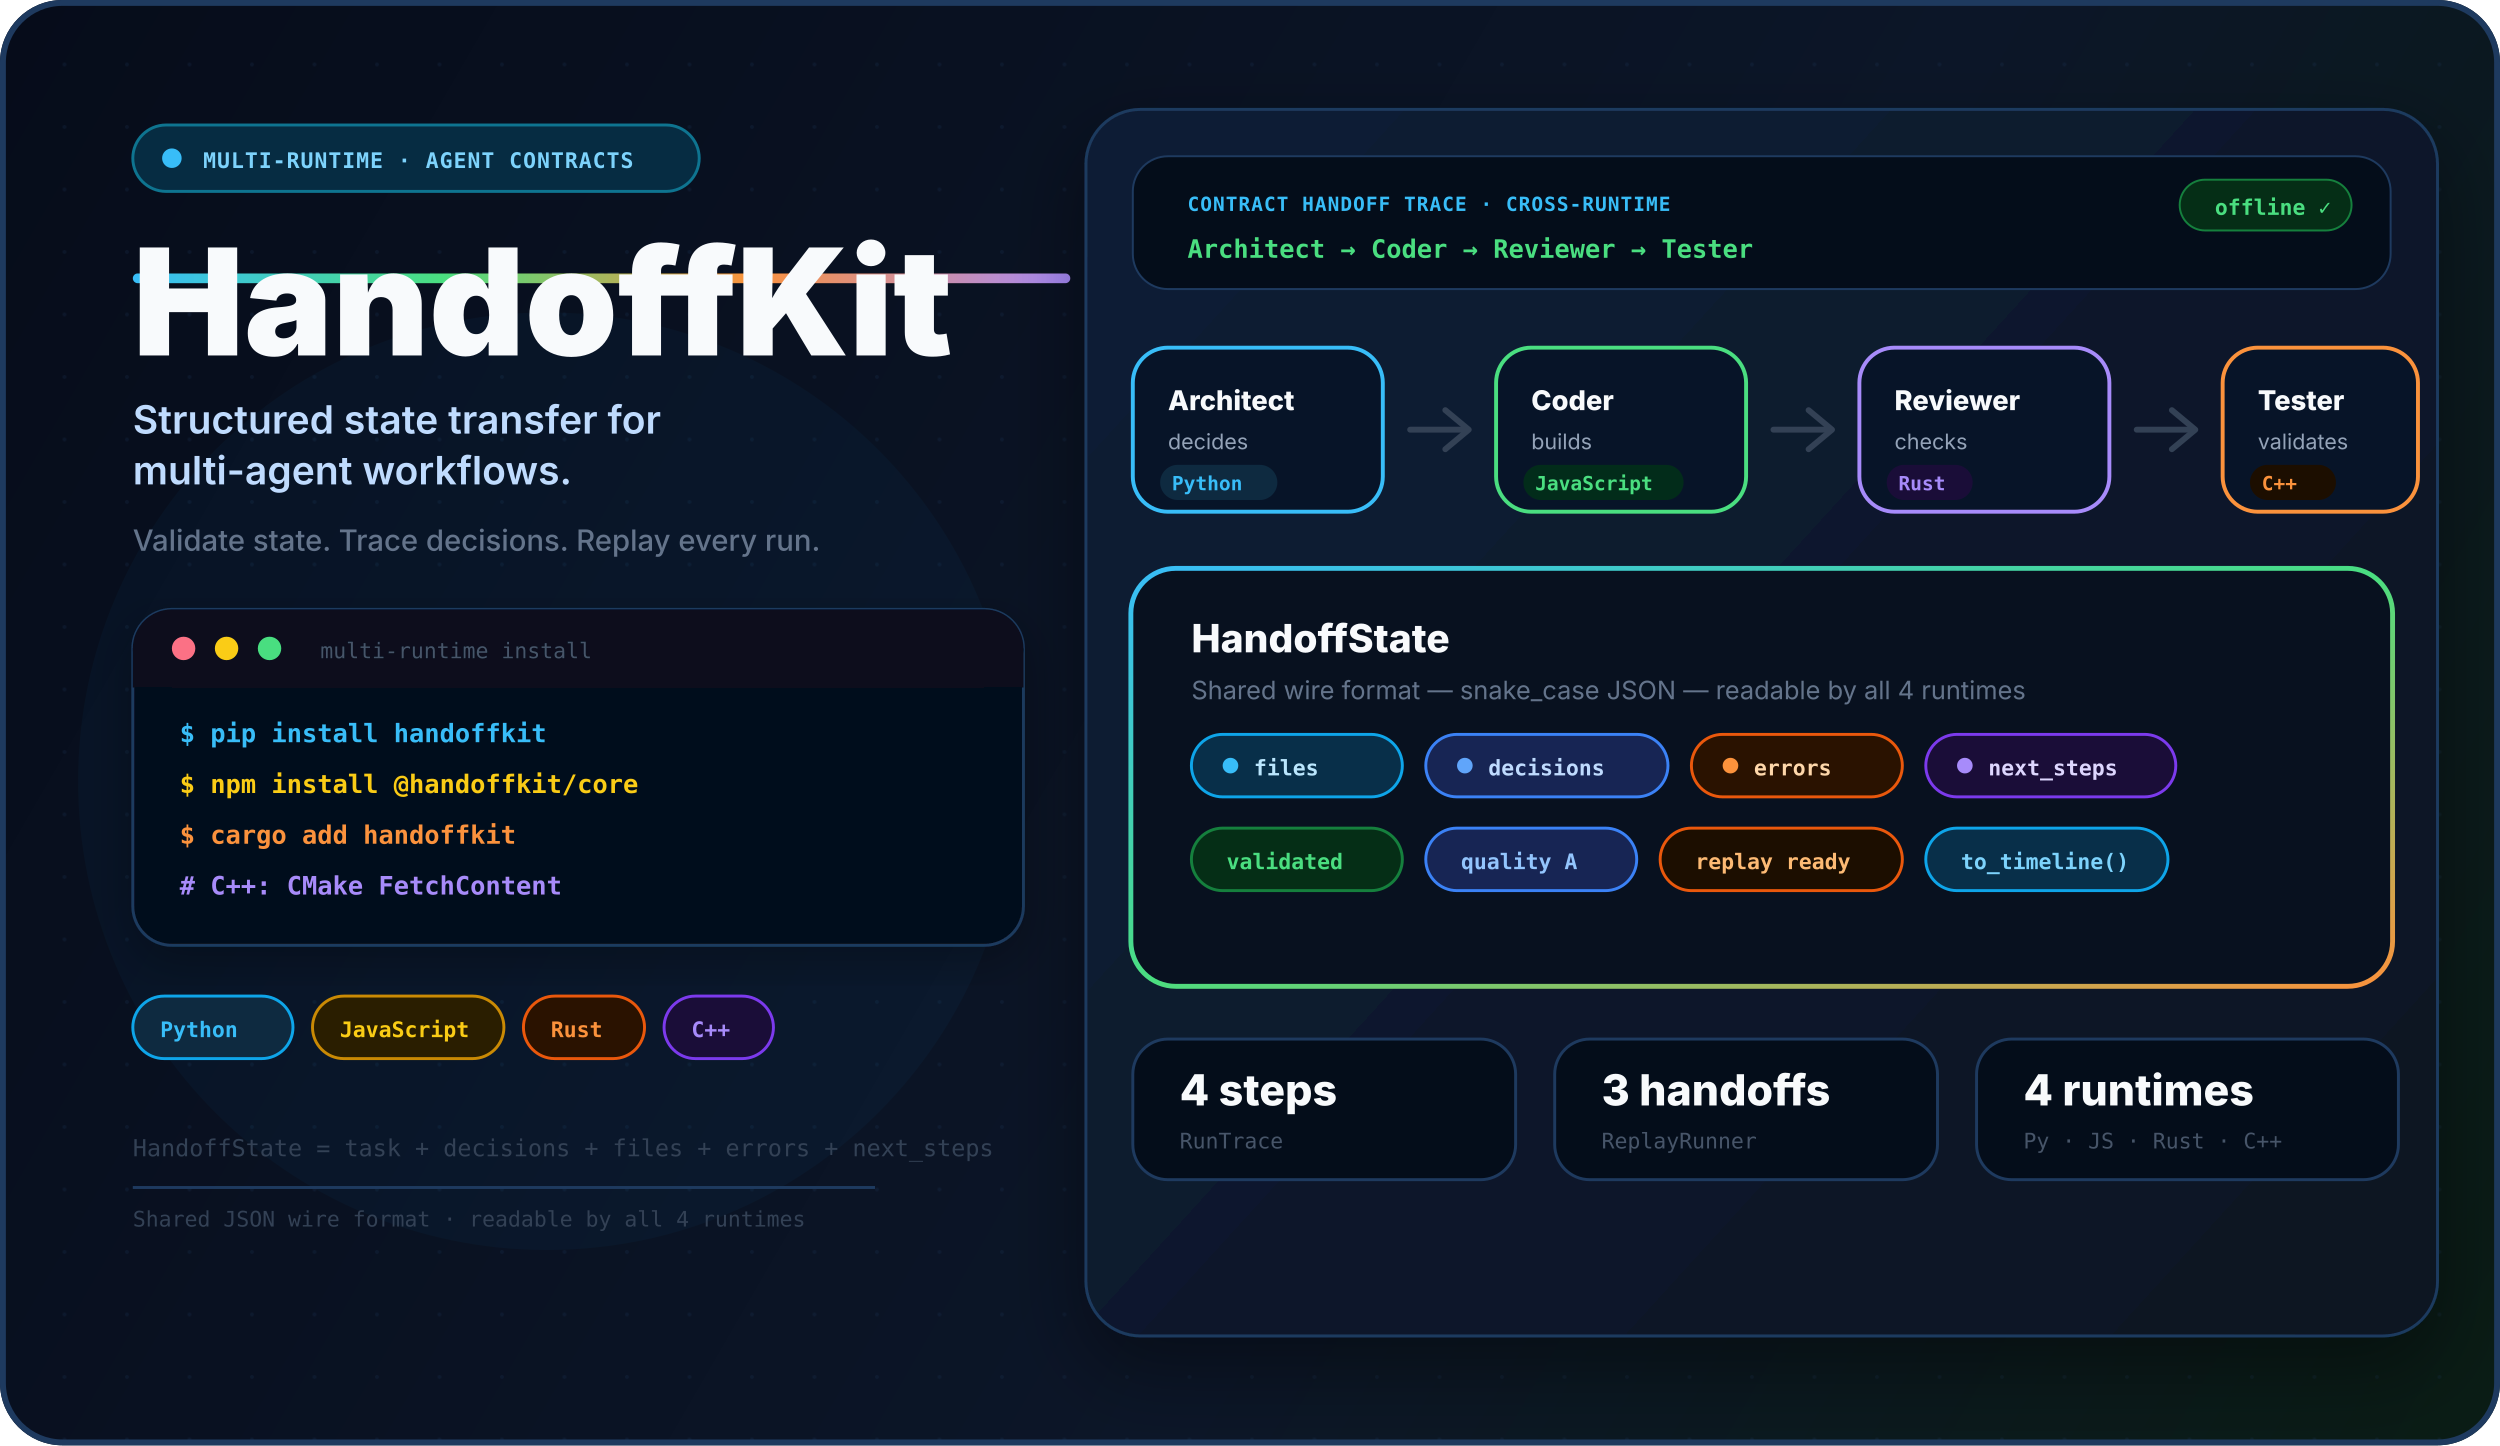
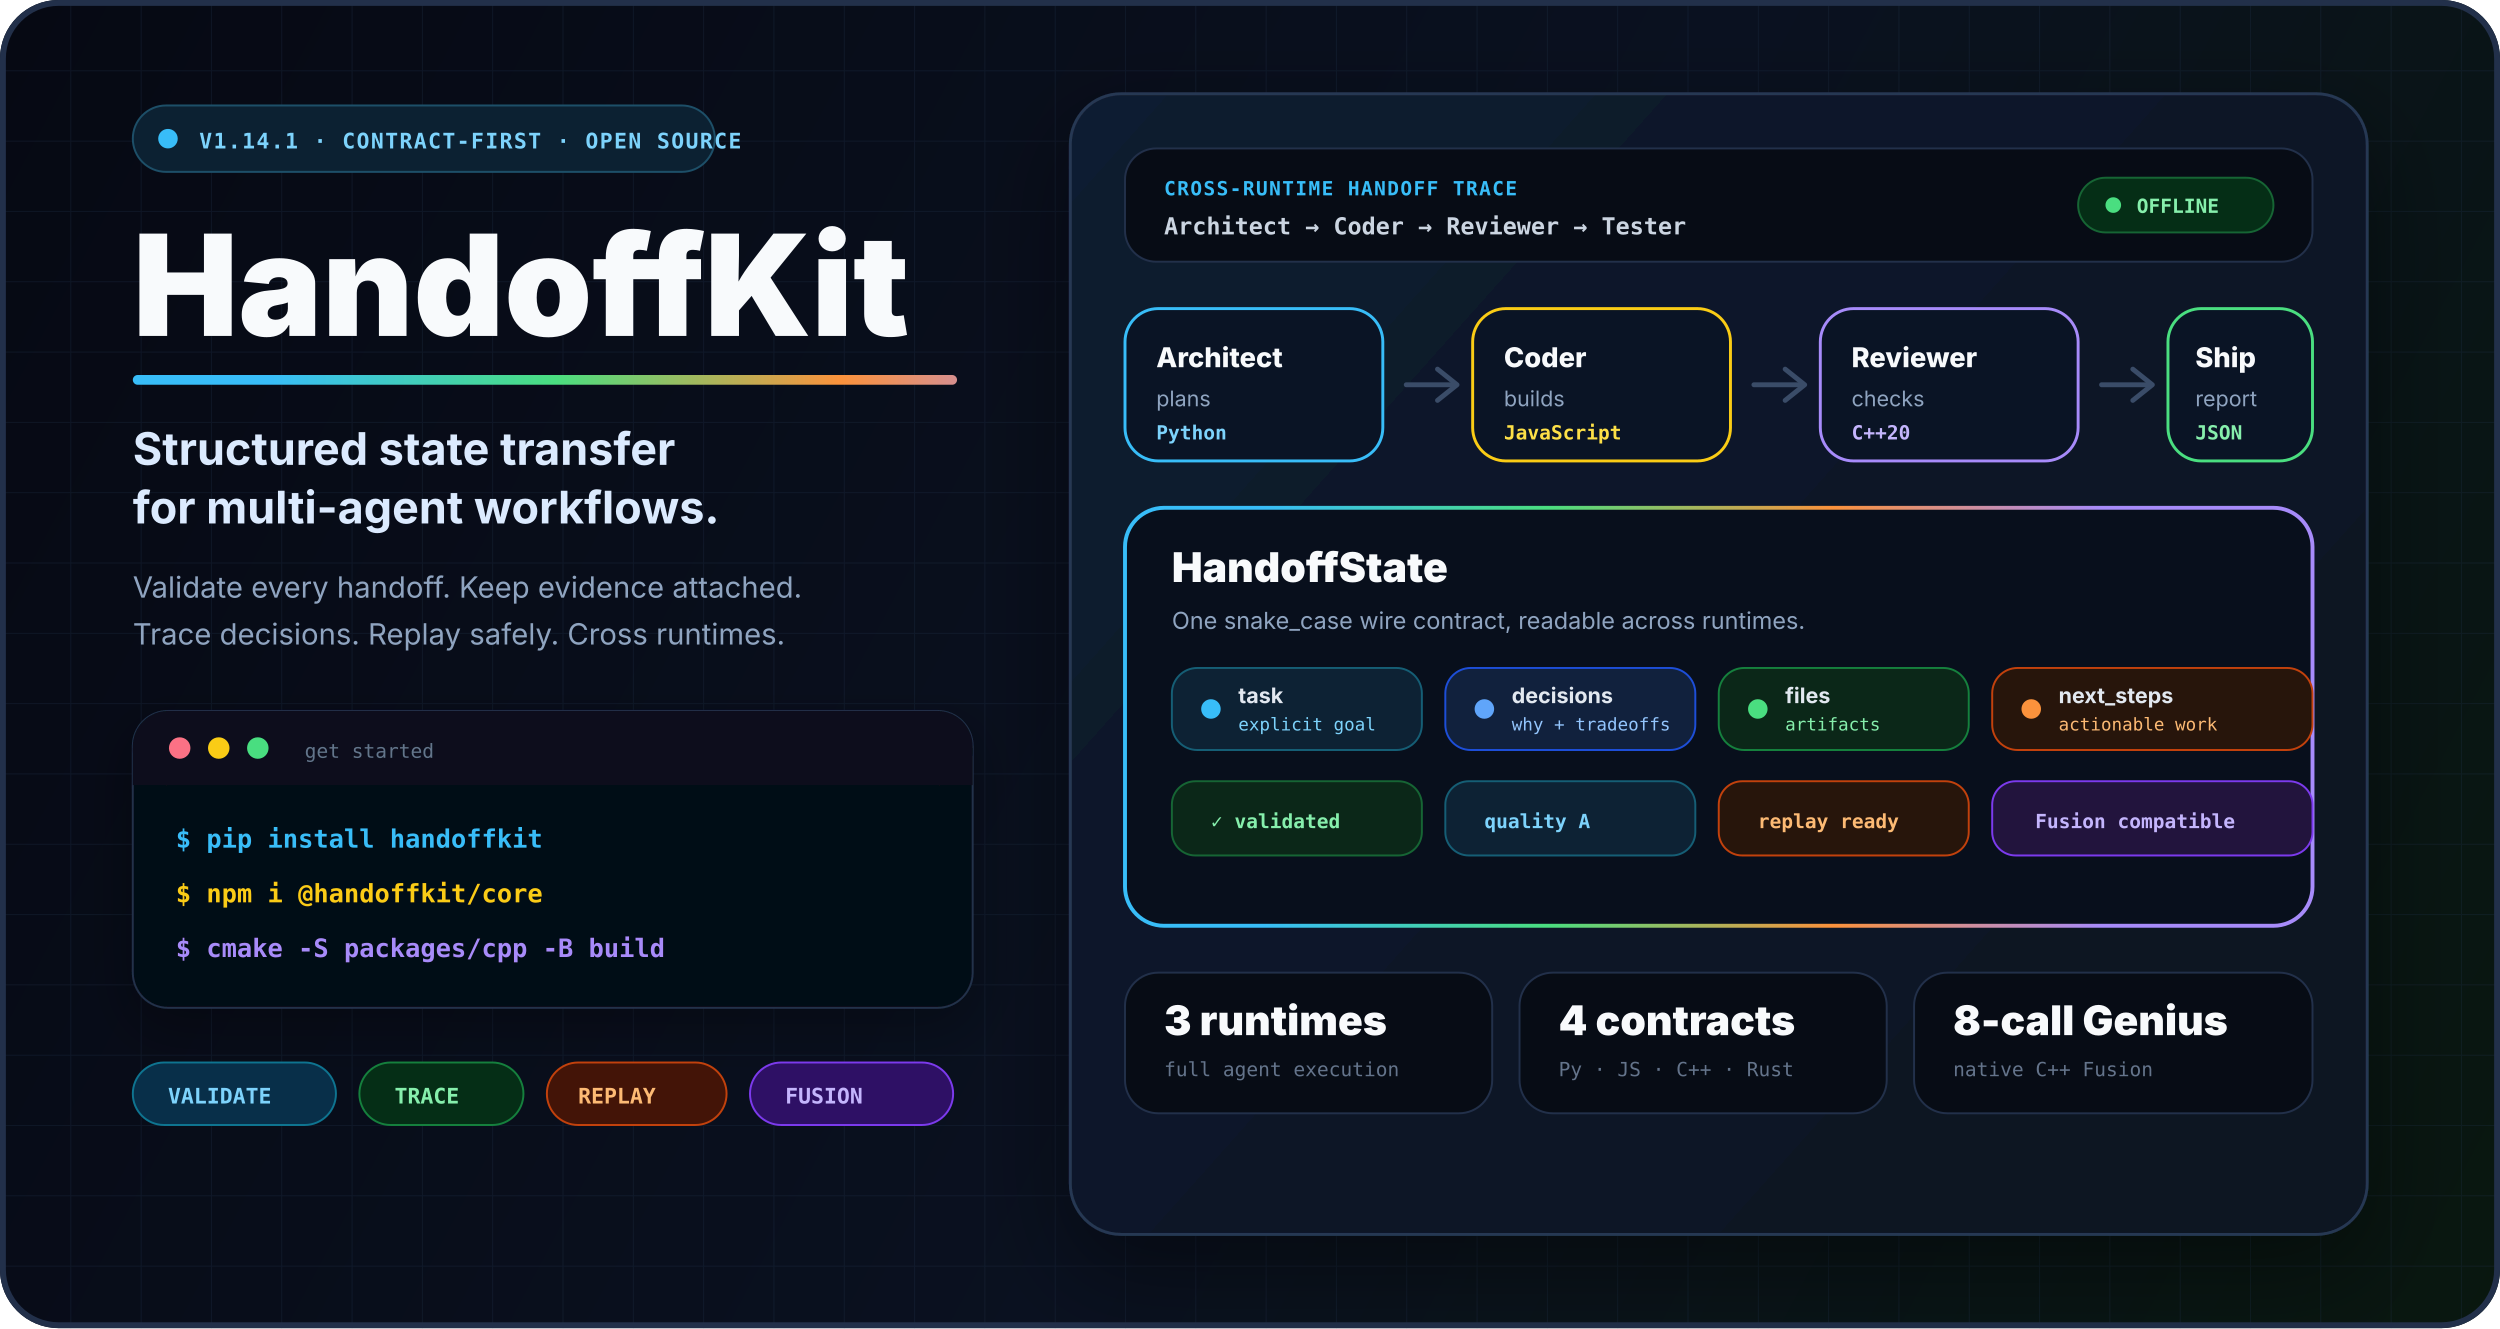
- <svg xmlns="http://www.w3.org/2000/svg" width="1280" height="740" viewBox="0 0 1280 740" role="img" aria-labelledby="title desc">
+ <svg xmlns="http://www.w3.org/2000/svg" width="1280" height="680" viewBox="0 0 1280 680" role="img" aria-labelledby="title desc">
  <defs>
-     <linearGradient id="bg" x1="0" y1="0" x2="1280" y2="740" gradientUnits="userSpaceOnUse">
-       <stop stop-color="#060c1a" />
-       <stop offset="0.6" stop-color="#0c1628" />
-       <stop offset="1" stop-color="#0a1c14" />
+     <linearGradient id="bg" x1="0" y1="0" x2="1280" y2="680" gradientUnits="userSpaceOnUse">
+       <stop stop-color="#060913" />
+       <stop offset="0.55" stop-color="#0a1120" />
+       <stop offset="1" stop-color="#09170f" />
    </linearGradient>
-     <linearGradient id="accentLine" x1="0" y1="0" x2="1" y2="0">
+     <linearGradient id="brand" x1="70" y1="0" x2="500" y2="0" gradientUnits="userSpaceOnUse">
      <stop stop-color="#38bdf8" />
-       <stop offset="0.33" stop-color="#4ade80" />
-       <stop offset="0.66" stop-color="#fb923c" />
+       <stop offset="0.34" stop-color="#4ade80" />
+       <stop offset="0.68" stop-color="#fb923c" />
      <stop offset="1" stop-color="#a78bfa" />
    </linearGradient>
-     <linearGradient id="panelGrad" x1="560" y1="60" x2="1240" y2="680" gradientUnits="userSpaceOnUse">
-       <stop stop-color="#0f1e36" />
-       <stop offset="1" stop-color="#0a1422" />
+     <linearGradient id="panel" x1="560" y1="50" x2="1210" y2="630" gradientUnits="userSpaceOnUse">
+       <stop stop-color="#111c30" />
+       <stop offset="1" stop-color="#0a1220" />
    </linearGradient>
-     <linearGradient id="stateGrad" x1="0" y1="0" x2="1" y2="1">
-       <stop stop-color="#38bdf8" />
-       <stop offset="0.5" stop-color="#4ade80" />
-       <stop offset="1" stop-color="#fb923c" />
-     </linearGradient>
-     <pattern id="dots" width="32" height="32" patternUnits="userSpaceOnUse">
-       <circle cx="1" cy="1" r="1" fill="#1e3a5f" fill-opacity="0.4" />
+     <radialGradient id="glowBlue" cx="0" cy="0" r="1" gradientTransform="translate(300 300) rotate(90) scale(270)">
+       <stop stop-color="#38bdf8" stop-opacity="0.14" />
+       <stop offset="1" stop-color="#38bdf8" stop-opacity="0" />
+     </radialGradient>
+     <radialGradient id="glowGreen" cx="0" cy="0" r="1" gradientTransform="translate(1010 330) rotate(90) scale(290)">
+       <stop stop-color="#4ade80" stop-opacity="0.12" />
+       <stop offset="1" stop-color="#4ade80" stop-opacity="0" />
+     </radialGradient>
+     <pattern id="grid" width="36" height="36" patternUnits="userSpaceOnUse">
+       <path d="M36 0H0V36" fill="none" stroke="#21304a" stroke-opacity="0.3" />
    </pattern>
-     <filter id="glow" x="-20%" y="-20%" width="140%" height="140%">
-       <feGaussianBlur stdDeviation="8" result="blur" />
-       <feMerge>
-         <feMergeNode in="blur" />
-         <feMergeNode in="SourceGraphic" />
-       </feMerge>
+     <filter id="shadow" x="-12%" y="-12%" width="124%" height="132%">
+       <feDropShadow dx="0" dy="18" stdDeviation="24" flood-color="#000" flood-opacity="0.42" />
    </filter>
-     <filter id="shadow" x="-8%" y="-10%" width="116%" height="128%">
-       <feDropShadow dx="0" dy="16" stdDeviation="20" flood-color="#000" flood-opacity="0.4" />
+     <filter id="soft" x="-12%" y="-12%" width="124%" height="132%">
+       <feDropShadow dx="0" dy="10" stdDeviation="14" flood-color="#000" flood-opacity="0.3" />
    </filter>
-     <filter id="softShadow" x="-6%" y="-8%" width="112%" height="120%">
-       <feDropShadow dx="0" dy="8" stdDeviation="12" flood-color="#000" flood-opacity="0.28" />
-     </filter>
-     <clipPath id="panelClip">
-       <rect x="556" y="56" width="692" height="628" rx="28" />
-     </clipPath>
    <style>
-       .f { font-family: Inter, ui-sans-serif, system-ui, sans-serif; }
-       .m { font-family: ui-monospace, "SFMono-Regular", Menlo, Consolas, monospace; }
+       .sans { font-family: Inter, ui-sans-serif, system-ui, -apple-system, BlinkMacSystemFont, "Segoe UI", sans-serif; }
+       .mono { font-family: ui-monospace, "SFMono-Regular", Menlo, Consolas, monospace; }
    </style>
  </defs>
-   <rect width="1280" height="740" rx="32" fill="url(#bg)" />
-   <rect width="1280" height="740" rx="32" fill="url(#dots)" opacity="0.5" />
-   <rect x="1.5" y="1.5" width="1277" height="737" rx="30.5" fill="none" stroke="#1e3a5f" stroke-width="3" />
-   <circle cx="280" cy="400" r="240" fill="#0ea5e9" fill-opacity="0.04" />
-   <circle cx="1000" cy="300" r="200" fill="#4ade80" fill-opacity="0.04" />
-   <rect x="68" y="140" width="480" height="5" rx="2.5">
-     <animate attributeName="width" from="0" to="480" dur="0s" fill="freeze" />
-   </rect>
-   <rect x="68" y="140" width="480" height="5" rx="2.5" fill="url(#accentLine)" />
-   <g transform="translate(68 64)">
-     <rect width="290" height="34" rx="17" fill="#062c42" stroke="#0e7490" stroke-width="1.5" />
-     <circle cx="20" cy="17" r="5" fill="#38bdf8" />
-     <text x="36" y="22" class="m" font-size="11" font-weight="800" fill="#7dd3fc" letter-spacing="0.5">MULTI-RUNTIME · AGENT CONTRACTS</text>
-     <text x="0" y="118" class="f" font-size="76" font-weight="900" fill="#f8fafc">HandoffKit</text>
-     <text x="0" y="158" class="f" font-size="20" font-weight="600" fill="#bfdbfe">Structured state transfer for</text>
-     <text x="0" y="184" class="f" font-size="20" font-weight="600" fill="#bfdbfe">multi-agent workflows.</text>
-     <text x="0" y="218" class="f" font-size="15" font-weight="500" fill="#64748b">Validate state. Trace decisions. Replay every run.</text>
-     <g transform="translate(0 248)" filter="url(#softShadow)">
-       <rect width="456" height="172" rx="20" fill="#040d1a" stroke="#1e3a5f" stroke-width="1.5" />
-       <rect width="456" height="40" rx="20" fill="#070e1c" />
-       <rect x="0" y="20" width="456" height="20" fill="#070e1c" />
-       <circle cx="26" cy="20" r="6" fill="#fb7185" />
-       <circle cx="48" cy="20" r="6" fill="#facc15" />
-       <circle cx="70" cy="20" r="6" fill="#4ade80" />
-       <text x="96" y="25" class="m" font-size="11" fill="#475569">multi-runtime install</text>
-       <text x="24" y="68" class="m" font-size="13" font-weight="700" fill="#38bdf8">$ pip install handoffkit</text>
-       <text x="24" y="94" class="m" font-size="13" font-weight="700" fill="#facc15">$ npm install @handoffkit/core</text>
-       <text x="24" y="120" class="m" font-size="13" font-weight="700" fill="#fb923c">$ cargo add handoffkit</text>
-       <text x="24" y="146" class="m" font-size="13" font-weight="700" fill="#a78bfa">  # C++: CMake FetchContent</text>
+   <rect width="1280" height="680" rx="30" fill="url(#bg)" />
+   <rect width="1280" height="680" rx="30" fill="url(#grid)" />
+   <rect width="1280" height="680" rx="30" fill="url(#glowBlue)" />
+   <rect width="1280" height="680" rx="30" fill="url(#glowGreen)" />
+   <rect x="1.5" y="1.5" width="1277" height="677" rx="28.5" fill="none" stroke="#22304a" stroke-width="3" />
+   <g transform="translate(68 54)">
+     <rect width="298" height="34" rx="17" fill="#0c2132" stroke="#1d4f68" />
+     <circle cx="18" cy="17" r="5" fill="#38bdf8" />
+     <text x="34" y="22" class="mono" font-size="11" font-weight="800" fill="#7dd3fc" letter-spacing="0.7">V1.14.1 · CONTRACT-FIRST · OPEN SOURCE</text>
+     <text x="0" y="118" class="sans" font-size="72" font-weight="900" fill="#f8fafc">HandoffKit</text>
+     <rect x="0" y="138" width="422" height="5" rx="2.5" fill="url(#brand)" />
+     <text x="0" y="184" class="sans" font-size="23" font-weight="700" fill="#dbeafe">Structured state transfer</text>
+     <text x="0" y="214" class="sans" font-size="23" font-weight="700" fill="#dbeafe">for multi-agent workflows.</text>
+     <text x="0" y="252" class="sans" font-size="15" fill="#8fa4c0">Validate every handoff. Keep evidence attached.</text>
+     <text x="0" y="276" class="sans" font-size="15" fill="#8fa4c0">Trace decisions. Replay safely. Cross runtimes.</text>
+     <g transform="translate(0 310)" filter="url(#soft)">
+       <rect width="430" height="152" rx="18" fill="#050a13" stroke="#22304a" />
+       <rect width="430" height="38" rx="18" fill="#0a101c" />
+       <rect y="19" width="430" height="19" fill="#0a101c" />
+       <circle cx="24" cy="19" r="5.5" fill="#fb7185" />
+       <circle cx="44" cy="19" r="5.5" fill="#facc15" />
+       <circle cx="64" cy="19" r="5.5" fill="#4ade80" />
+       <text x="88" y="24" class="mono" font-size="10" fill="#64748b">get started</text>
+       <text x="22" y="70" class="mono" font-size="13" font-weight="700" fill="#38bdf8">$ pip install handoffkit</text>
+       <text x="22" y="98" class="mono" font-size="13" font-weight="700" fill="#facc15">$ npm i @handoffkit/core</text>
+       <text x="22" y="126" class="mono" font-size="13" font-weight="700" fill="#a78bfa">$ cmake -S packages/cpp -B build</text>
    </g>
-     <g transform="translate(0 446)">
-       <rect width="82" height="32" rx="16" fill="#0e2a40" stroke="#0ea5e9" stroke-width="1.5" />
-       <text x="14" y="21" class="m" font-size="11" font-weight="800" fill="#38bdf8">Python</text>
-       <rect x="92" width="98" height="32" rx="16" fill="#2a1e00" stroke="#ca8a04" stroke-width="1.5" />
-       <text x="106" y="21" class="m" font-size="11" font-weight="800" fill="#facc15">JavaScript</text>
-       <rect x="200" width="62" height="32" rx="16" fill="#2a1200" stroke="#ea580c" stroke-width="1.5" />
-       <text x="214" y="21" class="m" font-size="11" font-weight="800" fill="#fb923c">Rust</text>
-       <rect x="272" width="56" height="32" rx="16" fill="#1a0d38" stroke="#7c3aed" stroke-width="1.5" />
-       <text x="286" y="21" class="m" font-size="11" font-weight="800" fill="#a78bfa">C++</text>
+     <g transform="translate(0 490)">
+       <rect width="104" height="32" rx="16" fill="#082f49" stroke="#0e7490" />
+       <text x="18" y="21" class="mono" font-size="11" font-weight="800" fill="#7dd3fc">VALIDATE</text>
+       <rect x="116" width="84" height="32" rx="16" fill="#052e16" stroke="#15803d" />
+       <text x="134" y="21" class="mono" font-size="11" font-weight="800" fill="#86efac">TRACE</text>
+       <rect x="212" width="92" height="32" rx="16" fill="#431407" stroke="#c2410c" />
+       <text x="228" y="21" class="mono" font-size="11" font-weight="800" fill="#fdba74">REPLAY</text>
+       <rect x="316" width="104" height="32" rx="16" fill="#2e1065" stroke="#7c3aed" />
+       <text x="334" y="21" class="mono" font-size="11" font-weight="800" fill="#c4b5fd">FUSION</text>
    </g>
-     <text x="0" y="528" class="m" font-size="12" fill="#334155">HandoffState = task + decisions + files + errors + next_steps</text>
-     <line x1="0" y1="544" x2="380" y2="544" stroke="#1e3a5f" stroke-width="1.5" />
-     <text x="0" y="564" class="m" font-size="11" fill="#334155">Shared JSON wire format · readable by all 4 runtimes</text>
  </g>
-   <rect x="556" y="56" width="692" height="628" rx="28" fill="url(#panelGrad)" stroke="#1e3a5f" stroke-width="1.5" filter="url(#shadow)" />
-   <rect x="580" y="80" width="644" height="68" rx="18" fill="#040d1a" stroke="#1e3a5f" stroke-width="1" />
-   <text x="608" y="108" class="m" font-size="10" font-weight="800" fill="#38bdf8" letter-spacing="0.5">CONTRACT HANDOFF TRACE · CROSS-RUNTIME</text>
-   <text x="608" y="132" class="m" font-size="13" font-weight="700" fill="#4ade80">Architect → Coder → Reviewer → Tester</text>
-   <rect x="1116" y="92" width="88" height="26" rx="13" fill="#052e16" stroke="#15803d" stroke-width="1" />
-   <text x="1134" y="110" class="m" font-size="11" font-weight="700" fill="#4ade80">offline ✓</text>
-   <g transform="translate(580 178)">
-     <rect width="128" height="84" rx="18" fill="#071428" stroke="#38bdf8" stroke-width="2" />
-     <text x="18" y="32" class="f" font-size="14" font-weight="800" fill="#f8fafc">Architect</text>
-     <text x="18" y="52" class="f" font-size="11" fill="#94a3b8">decides</text>
-     <rect x="14" y="60" width="60" height="18" rx="9" fill="#0e2a40" />
-     <text x="20" y="73" class="m" font-size="10" font-weight="700" fill="#38bdf8">Python</text>
-     <path d="M142 42 L170 42" stroke="#334155" stroke-width="3" stroke-linecap="round" />
-     <path d="M160 32 L172 42 L160 52" stroke="#334155" stroke-width="3" fill="none" stroke-linecap="round" stroke-linejoin="round" />
-     <rect x="186" width="128" height="84" rx="18" fill="#071428" stroke="#4ade80" stroke-width="2" />
-     <text x="204" y="32" class="f" font-size="14" font-weight="800" fill="#f8fafc">Coder</text>
-     <text x="204" y="52" class="f" font-size="11" fill="#94a3b8">builds</text>
-     <rect x="200" y="60" width="82" height="18" rx="9" fill="#022c1a" />
-     <text x="206" y="73" class="m" font-size="10" font-weight="700" fill="#4ade80">JavaScript</text>
-     <path d="M328 42 L356 42" stroke="#334155" stroke-width="3" stroke-linecap="round" />
-     <path d="M346 32 L358 42 L346 52" stroke="#334155" stroke-width="3" fill="none" stroke-linecap="round" stroke-linejoin="round" />
-     <rect x="372" width="128" height="84" rx="18" fill="#071428" stroke="#a78bfa" stroke-width="2" />
-     <text x="390" y="32" class="f" font-size="14" font-weight="800" fill="#f8fafc">Reviewer</text>
-     <text x="390" y="52" class="f" font-size="11" fill="#94a3b8">checks</text>
-     <rect x="386" y="60" width="44" height="18" rx="9" fill="#1a0d38" />
-     <text x="392" y="73" class="m" font-size="10" font-weight="700" fill="#a78bfa">Rust</text>
-     <path d="M514 42 L542 42" stroke="#334155" stroke-width="3" stroke-linecap="round" />
-     <path d="M532 32 L544 42 L532 52" stroke="#334155" stroke-width="3" fill="none" stroke-linecap="round" stroke-linejoin="round" />
-     <rect x="558" width="100" height="84" rx="18" fill="#071428" stroke="#fb923c" stroke-width="2" />
-     <text x="576" y="32" class="f" font-size="14" font-weight="800" fill="#f8fafc">Tester</text>
-     <text x="576" y="52" class="f" font-size="11" fill="#94a3b8">validates</text>
-     <rect x="572" y="60" width="44" height="18" rx="9" fill="#1c0e00" />
-     <text x="578" y="73" class="m" font-size="10" font-weight="700" fill="#fb923c">C++</text>
+   <g filter="url(#shadow)">
+     <rect x="548" y="48" width="664" height="584" rx="26" fill="url(#panel)" stroke="#263752" stroke-width="1.5" />
  </g>
-   <rect x="580" y="292" width="644" height="212" rx="22" fill="#08111f" stroke-width="0" />
-   <rect x="579" y="291" width="646" height="214" rx="23" fill="none" stroke="url(#stateGrad)" stroke-width="2.5" />
-   <text x="610" y="334" class="f" font-size="20" font-weight="800" fill="#f8fafc">HandoffState</text>
-   <text x="610" y="358" class="f" font-size="13" fill="#64748b">Shared wire format — snake_case JSON — readable by all 4 runtimes</text>
-   <g transform="translate(610 376)">
-     <rect width="108" height="32" rx="16" fill="#082f49" stroke="#0ea5e9" stroke-width="1.5" />
-     <circle cx="20" cy="16" r="4" fill="#38bdf8" />
-     <text x="32" y="21" class="m" font-size="11" font-weight="700" fill="#bae6fd">files</text>
-     <rect x="120" width="124" height="32" rx="16" fill="#172554" stroke="#3b82f6" stroke-width="1.5" />
-     <circle cx="140" cy="16" r="4" fill="#60a5fa" />
-     <text x="152" y="21" class="m" font-size="11" font-weight="700" fill="#bfdbfe">decisions</text>
-     <rect x="256" width="108" height="32" rx="16" fill="#2a1200" stroke="#ea580c" stroke-width="1.5" />
-     <circle cx="276" cy="16" r="4" fill="#fb923c" />
-     <text x="288" y="21" class="m" font-size="11" font-weight="700" fill="#fed7aa">errors</text>
-     <rect x="376" width="128" height="32" rx="16" fill="#1a0d38" stroke="#7c3aed" stroke-width="1.5" />
-     <circle cx="396" cy="16" r="4" fill="#a78bfa" />
-     <text x="408" y="21" class="m" font-size="11" font-weight="700" fill="#ddd6fe">next_steps</text>
-   </g>
-   <g transform="translate(610 424)">
-     <rect width="108" height="32" rx="16" fill="#052e16" stroke="#15803d" stroke-width="1.5" />
-     <text x="18" y="21" class="m" font-size="11" font-weight="700" fill="#4ade80">validated</text>
-     <rect x="120" width="108" height="32" rx="16" fill="#172554" stroke="#3b82f6" stroke-width="1.5" />
-     <text x="138" y="21" class="m" font-size="11" font-weight="700" fill="#93c5fd">quality A</text>
-     <rect x="240" width="124" height="32" rx="16" fill="#1c0e00" stroke="#ea580c" stroke-width="1.5" />
-     <text x="258" y="21" class="m" font-size="11" font-weight="700" fill="#fdba74">replay ready</text>
-     <rect x="376" width="124" height="32" rx="16" fill="#082f49" stroke="#0ea5e9" stroke-width="1.5" />
-     <text x="394" y="21" class="m" font-size="11" font-weight="700" fill="#7dd3fc">to_timeline()</text>
-   </g>
-   <g transform="translate(580 532)">
-     <rect width="196" height="72" rx="18" fill="#040d1a" stroke="#1e3a5f" stroke-width="1.5" />
-     <text x="24" y="34" class="f" font-size="22" font-weight="800" fill="#f8fafc">4 steps</text>
-     <text x="24" y="56" class="m" font-size="11" fill="#475569">RunTrace</text>
-     <rect x="216" width="196" height="72" rx="18" fill="#040d1a" stroke="#1e3a5f" stroke-width="1.5" />
-     <text x="240" y="34" class="f" font-size="22" font-weight="800" fill="#f8fafc">3 handoffs</text>
-     <text x="240" y="56" class="m" font-size="11" fill="#475569">ReplayRunner</text>
-     <rect x="432" width="216" height="72" rx="18" fill="#040d1a" stroke="#1e3a5f" stroke-width="1.5" />
-     <text x="456" y="34" class="f" font-size="22" font-weight="800" fill="#f8fafc">4 runtimes</text>
-     <text x="456" y="56" class="m" font-size="11" fill="#475569">Py · JS · Rust · C++</text>
+   <g transform="translate(576 76)">
+     <rect width="608" height="58" rx="16" fill="#070c15" stroke="#22304a" />
+     <text x="20" y="24" class="mono" font-size="10" font-weight="800" fill="#38bdf8" letter-spacing="0.7">CROSS-RUNTIME HANDOFF TRACE</text>
+     <text x="20" y="44" class="mono" font-size="12" font-weight="700" fill="#cbd5e1">Architect → Coder → Reviewer → Tester</text>
+     <rect x="488" y="15" width="100" height="28" rx="14" fill="#052e16" stroke="#166534" />
+     <circle cx="506" cy="29" r="4" fill="#4ade80" />
+     <text x="518" y="33" class="mono" font-size="10" font-weight="800" fill="#86efac">OFFLINE</text>
+     <g transform="translate(0 82)">
+       <rect width="132" height="78" rx="17" fill="#0a1425" stroke="#38bdf8" stroke-width="1.5" />
+       <text x="16" y="30" class="sans" font-size="14" font-weight="800" fill="#f8fafc">Architect</text>
+       <text x="16" y="50" class="sans" font-size="11" fill="#8fa4c0">plans</text>
+       <text x="16" y="67" class="mono" font-size="10" font-weight="700" fill="#7dd3fc">Python</text>
+       <path d="M144 39H168" stroke="#3a4c68" stroke-width="2.5" stroke-linecap="round" />
+       <path d="M160 31L170 39L160 47" fill="none" stroke="#3a4c68" stroke-width="2.5" stroke-linecap="round" stroke-linejoin="round" />
+       <rect x="178" width="132" height="78" rx="17" fill="#0a1425" stroke="#facc15" stroke-width="1.5" />
+       <text x="194" y="30" class="sans" font-size="14" font-weight="800" fill="#f8fafc">Coder</text>
+       <text x="194" y="50" class="sans" font-size="11" fill="#8fa4c0">builds</text>
+       <text x="194" y="67" class="mono" font-size="10" font-weight="700" fill="#fde047">JavaScript</text>
+       <path d="M322 39H346" stroke="#3a4c68" stroke-width="2.5" stroke-linecap="round" />
+       <path d="M338 31L348 39L338 47" fill="none" stroke="#3a4c68" stroke-width="2.5" stroke-linecap="round" stroke-linejoin="round" />
+       <rect x="356" width="132" height="78" rx="17" fill="#0a1425" stroke="#a78bfa" stroke-width="1.5" />
+       <text x="372" y="30" class="sans" font-size="14" font-weight="800" fill="#f8fafc">Reviewer</text>
+       <text x="372" y="50" class="sans" font-size="11" fill="#8fa4c0">checks</text>
+       <text x="372" y="67" class="mono" font-size="10" font-weight="700" fill="#c4b5fd">C++20</text>
+       <path d="M500 39H524" stroke="#3a4c68" stroke-width="2.5" stroke-linecap="round" />
+       <path d="M516 31L526 39L516 47" fill="none" stroke="#3a4c68" stroke-width="2.5" stroke-linecap="round" stroke-linejoin="round" />
+       <rect x="534" width="74" height="78" rx="17" fill="#0a1425" stroke="#4ade80" stroke-width="1.5" />
+       <text x="548" y="30" class="sans" font-size="14" font-weight="800" fill="#f8fafc">Ship</text>
+       <text x="548" y="50" class="sans" font-size="11" fill="#8fa4c0">report</text>
+       <text x="548" y="67" class="mono" font-size="10" font-weight="700" fill="#86efac">JSON</text>
+     </g>
+     <g transform="translate(0 184)">
+       <rect width="608" height="214" rx="20" fill="#080f1c" stroke="url(#brand)" stroke-width="2" />
+       <text x="24" y="38" class="sans" font-size="21" font-weight="850" fill="#f8fafc">HandoffState</text>
+       <text x="24" y="62" class="sans" font-size="12" fill="#8fa4c0">One snake_case wire contract, readable across runtimes.</text>
+       <g transform="translate(24 82)">
+         <rect width="128" height="42" rx="13" fill="#0d2234" stroke="#155e75" />
+         <circle cx="20" cy="21" r="5" fill="#38bdf8" />
+         <text x="34" y="18" class="sans" font-size="11" font-weight="700" fill="#e2e8f0">task</text>
+         <text x="34" y="32" class="mono" font-size="9" fill="#7dd3fc">explicit goal</text>
+         <rect x="140" width="128" height="42" rx="13" fill="#11213d" stroke="#1d4ed8" />
+         <circle cx="160" cy="21" r="5" fill="#60a5fa" />
+         <text x="174" y="18" class="sans" font-size="11" font-weight="700" fill="#e2e8f0">decisions</text>
+         <text x="174" y="32" class="mono" font-size="9" fill="#93c5fd">why + tradeoffs</text>
+         <rect x="280" width="128" height="42" rx="13" fill="#0b2718" stroke="#15803d" />
+         <circle cx="300" cy="21" r="5" fill="#4ade80" />
+         <text x="314" y="18" class="sans" font-size="11" font-weight="700" fill="#e2e8f0">files</text>
+         <text x="314" y="32" class="mono" font-size="9" fill="#86efac">artifacts</text>
+         <rect x="420" width="164" height="42" rx="13" fill="#27150b" stroke="#c2410c" />
+         <circle cx="440" cy="21" r="5" fill="#fb923c" />
+         <text x="454" y="18" class="sans" font-size="11" font-weight="700" fill="#e2e8f0">next_steps</text>
+         <text x="454" y="32" class="mono" font-size="9" fill="#fdba74">actionable work</text>
+       </g>
+       <g transform="translate(24 140)">
+         <rect width="128" height="38" rx="12" fill="#0b2718" stroke="#166534" />
+         <text x="20" y="24" class="mono" font-size="10" font-weight="800" fill="#86efac">✓ validated</text>
+         <rect x="140" width="128" height="38" rx="12" fill="#0d2234" stroke="#155e75" />
+         <text x="160" y="24" class="mono" font-size="10" font-weight="800" fill="#7dd3fc">quality A</text>
+         <rect x="280" width="128" height="38" rx="12" fill="#27150b" stroke="#c2410c" />
+         <text x="300" y="24" class="mono" font-size="10" font-weight="800" fill="#fdba74">replay ready</text>
+         <rect x="420" width="164" height="38" rx="12" fill="#22143d" stroke="#7c3aed" />
+         <text x="442" y="24" class="mono" font-size="10" font-weight="800" fill="#c4b5fd">Fusion compatible</text>
+       </g>
+     </g>
+     <g transform="translate(0 422)">
+       <rect width="188" height="72" rx="17" fill="#070c15" stroke="#22304a" />
+       <text x="20" y="32" class="sans" font-size="21" font-weight="850" fill="#f8fafc">3 runtimes</text>
+       <text x="20" y="53" class="mono" font-size="10" fill="#64748b">full agent execution</text>
+       <rect x="202" width="188" height="72" rx="17" fill="#070c15" stroke="#22304a" />
+       <text x="222" y="32" class="sans" font-size="21" font-weight="850" fill="#f8fafc">4 contracts</text>
+       <text x="222" y="53" class="mono" font-size="10" fill="#64748b">Py · JS · C++ · Rust</text>
+       <rect x="404" width="204" height="72" rx="17" fill="#070c15" stroke="#22304a" />
+       <text x="424" y="32" class="sans" font-size="21" font-weight="850" fill="#f8fafc">8-call Genius</text>
+       <text x="424" y="53" class="mono" font-size="10" fill="#64748b">native C++ Fusion</text>
+     </g>
  </g>
</svg>
